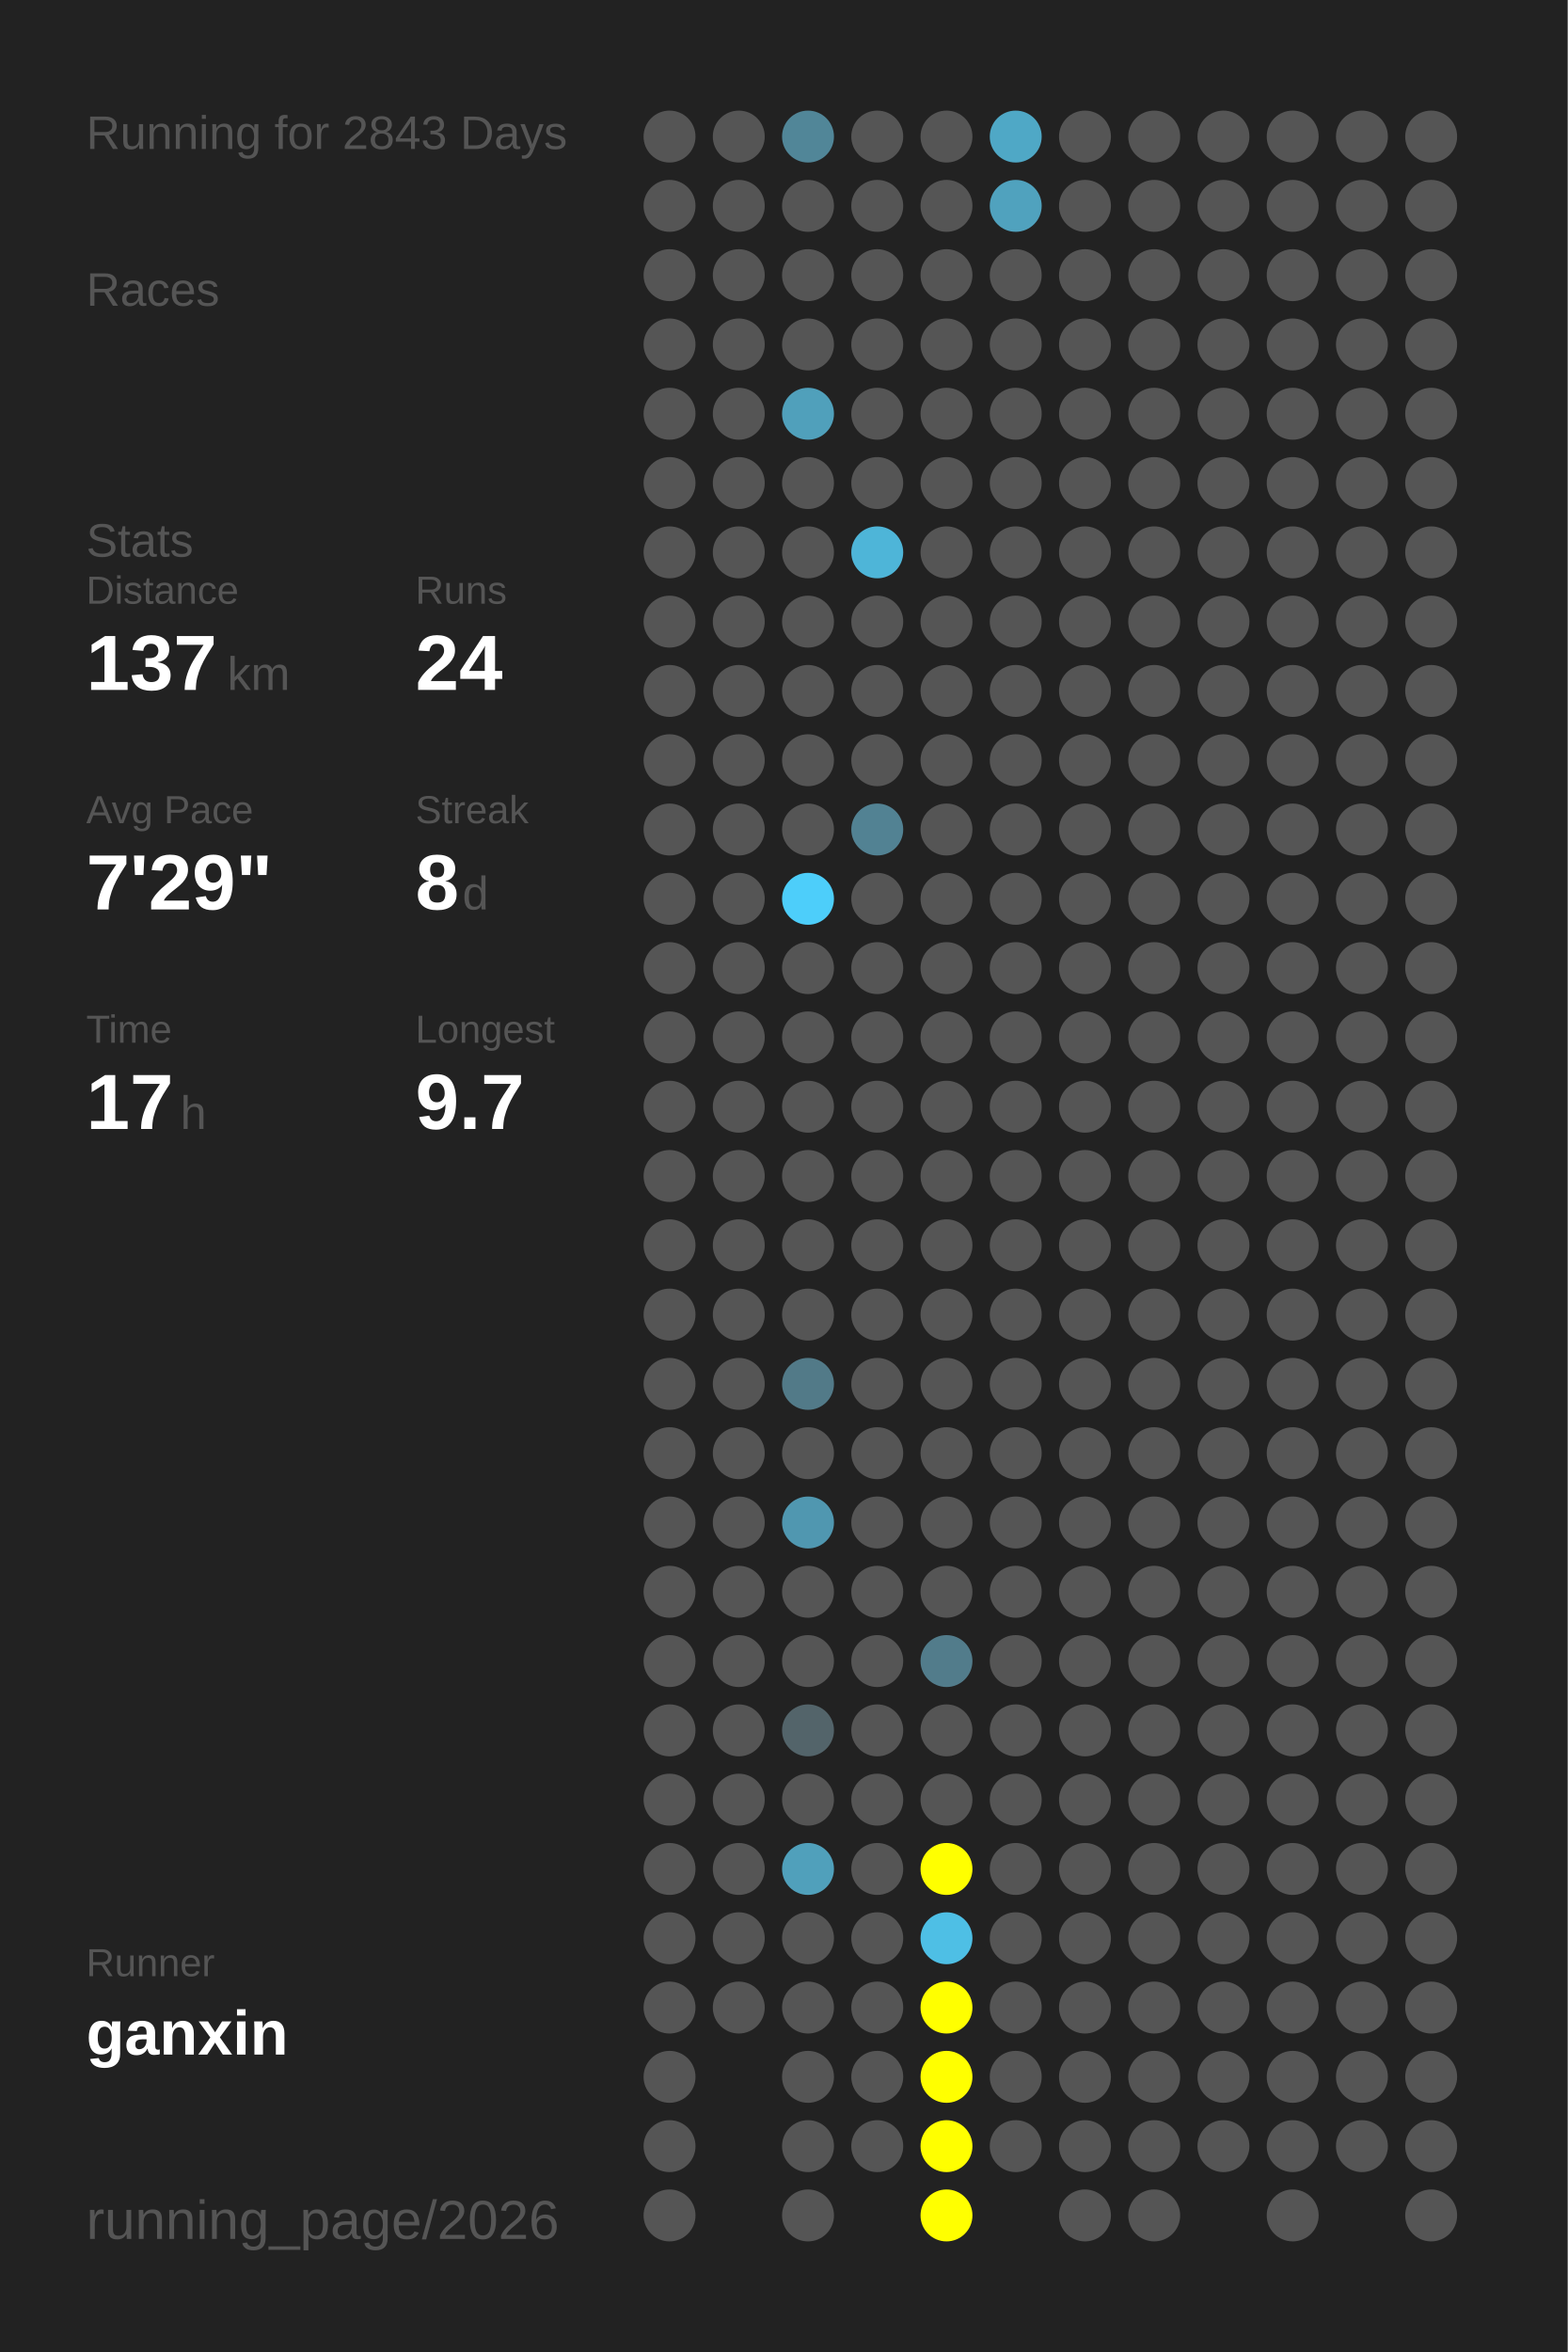
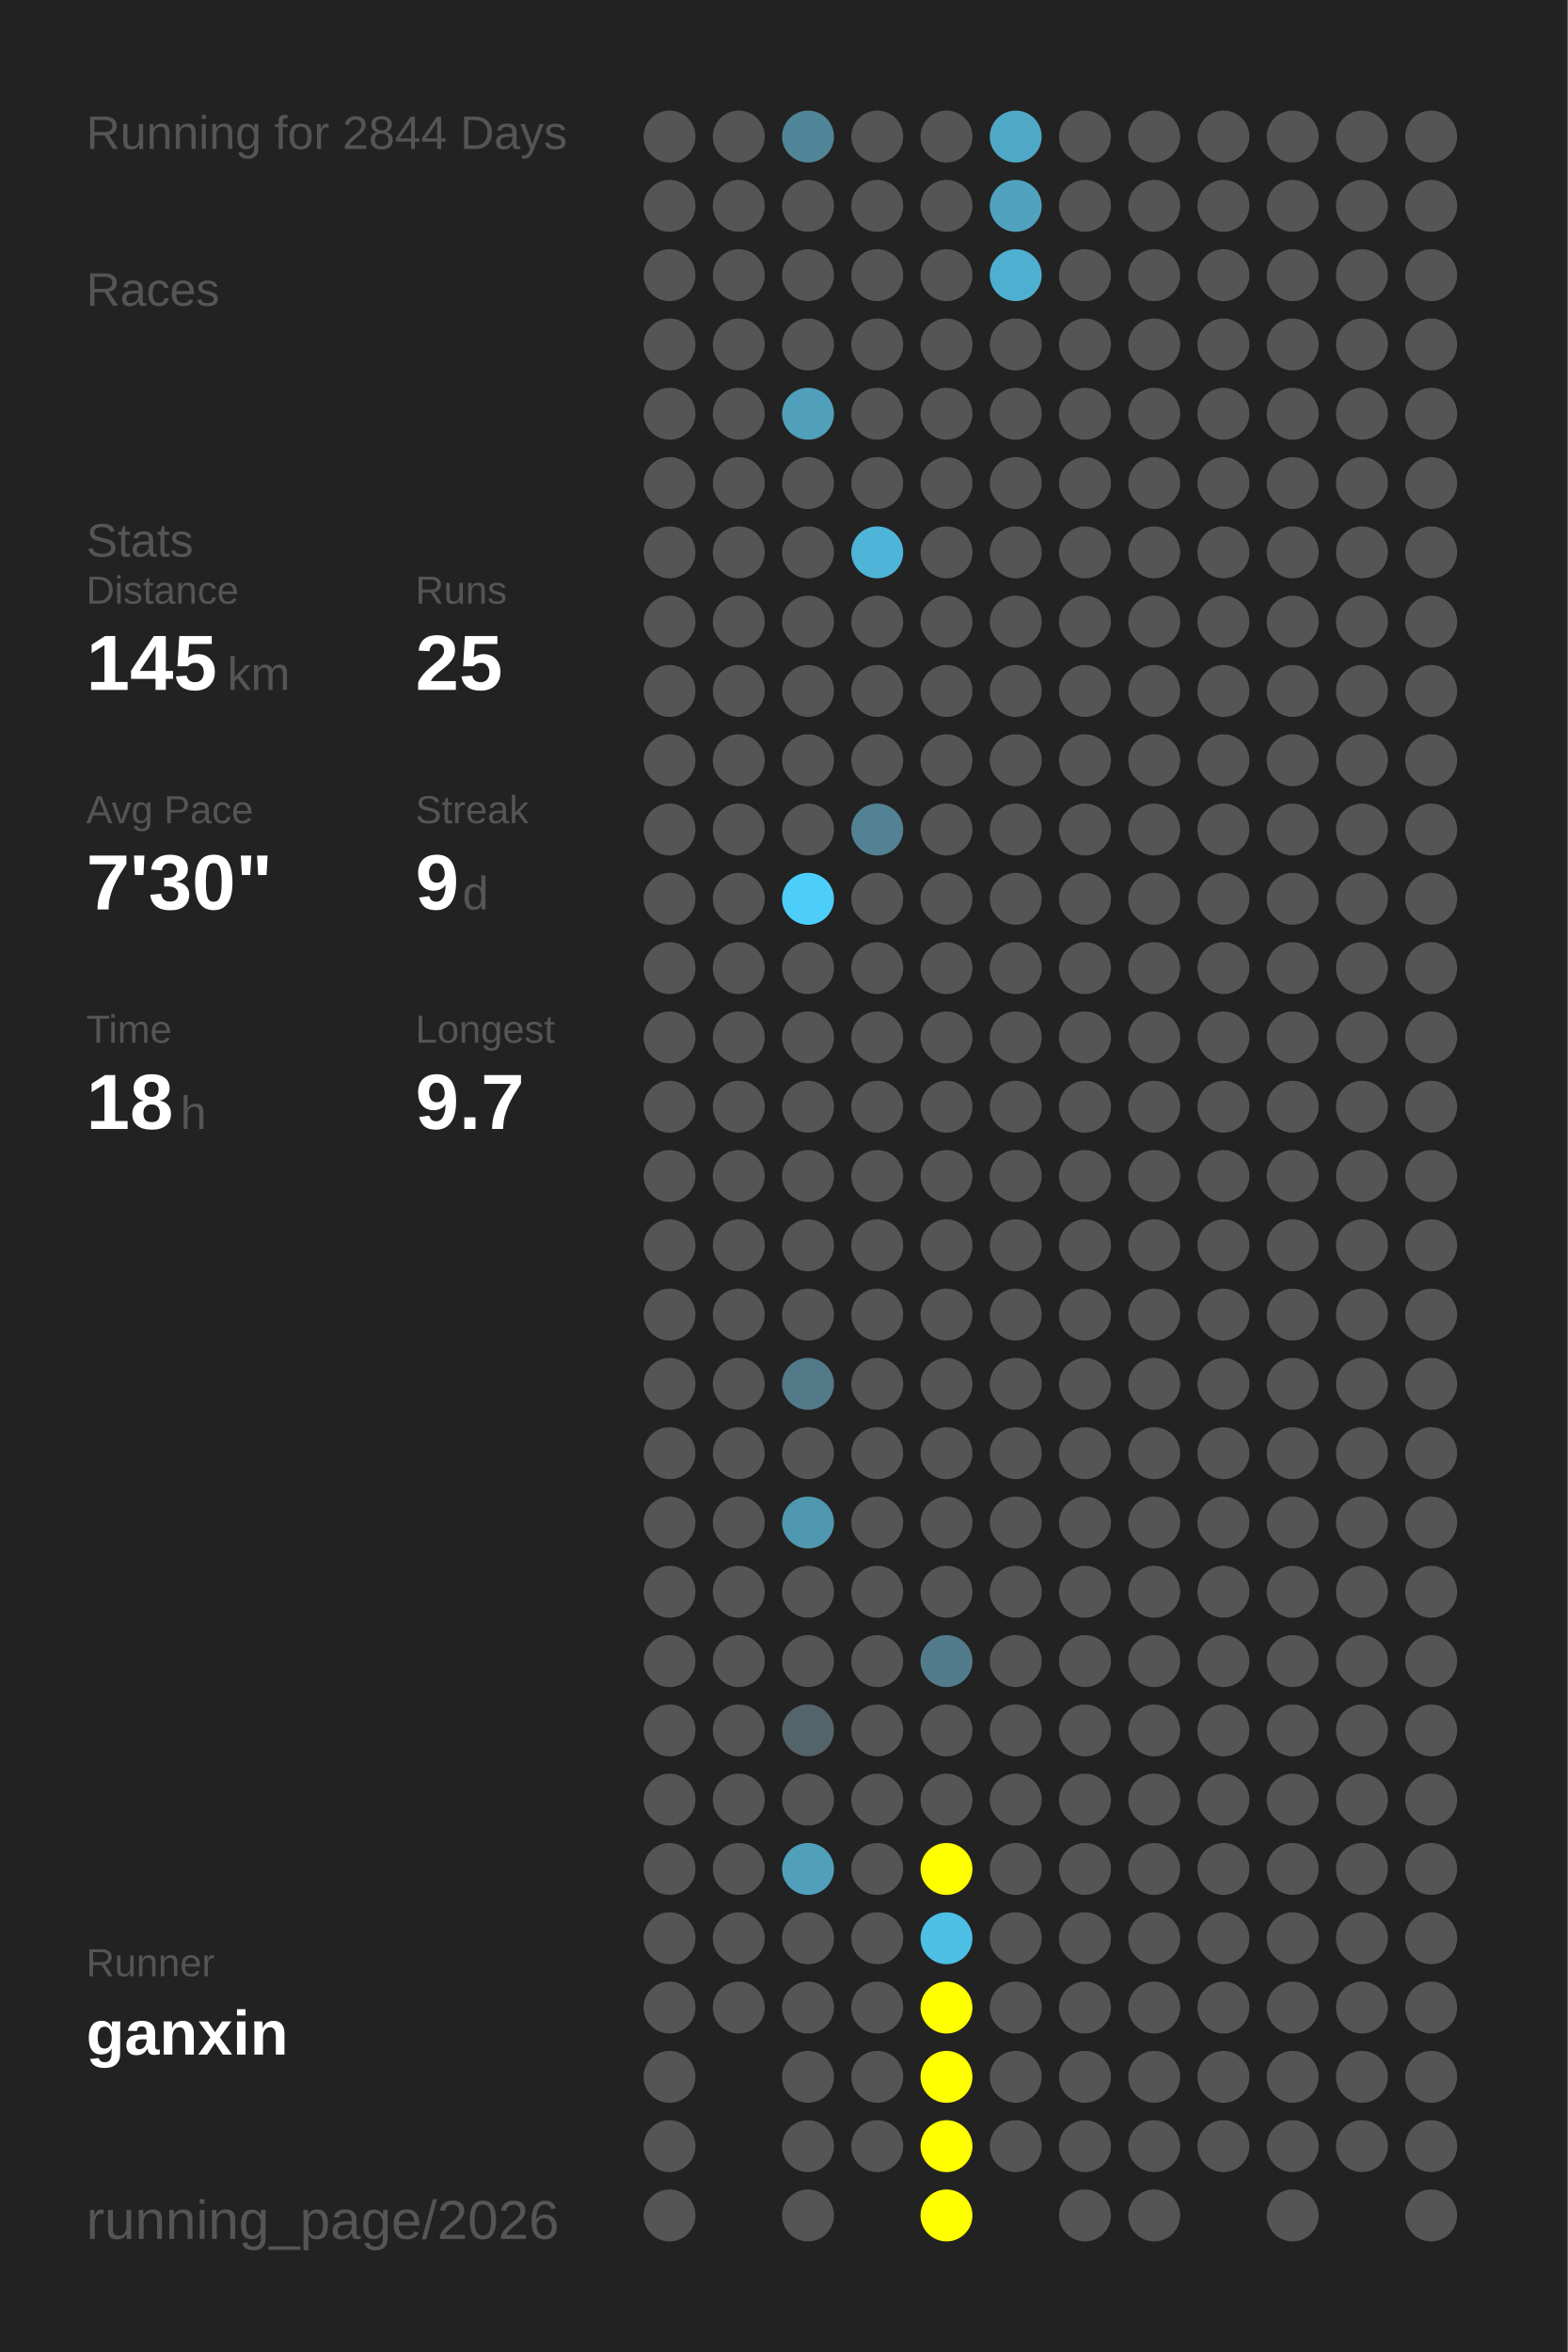
<svg xmlns="http://www.w3.org/2000/svg" baseProfile="full" height="300mm" version="1.1" viewBox="0,0,200,300" width="200mm">
  <defs />
  <rect fill="#222222" height="300" width="200" x="0" y="0" />
-   <text fill="#555555" style="font-size:6px; font-family:Arial;" x="11" y="19">Running for 2843 Days</text>
+   <text fill="#555555" style="font-size:6px; font-family:Arial;" x="11" y="19">Running for 2844 Days</text>
  <text fill="#555555" style="font-size:6px; font-family:Arial;" x="11" y="39">Races</text>
  <text fill="#555555" style="font-size:6px; font-family:Arial;" x="11" y="71">Stats</text>
  <text fill="#555555" style="font-size:5px; font-family:Arial;" x="11" y="77">Distance</text>
-   <text fill="#FFFFFF" style="font-size:10px; font-family:Arial; font-weight:bold;" x="11" y="88">137</text>
+   <text fill="#FFFFFF" style="font-size:10px; font-family:Arial; font-weight:bold;" x="11" y="88">145</text>
  <text fill="#555555" style="font-size:6px; font-family:Arial;" x="29" y="88">km</text>
  <text fill="#555555" style="font-size:5px; font-family:Arial;" x="53" y="77">Runs</text>
-   <text fill="#FFFFFF" style="font-size:10px; font-family:Arial; font-weight:bold;" x="53" y="88">24</text>
+   <text fill="#FFFFFF" style="font-size:10px; font-family:Arial; font-weight:bold;" x="53" y="88">25</text>
  <text fill="#555555" style="font-size:5px; font-family:Arial;" x="11" y="105">Avg Pace</text>
-   <text fill="#FFFFFF" style="font-size:10px; font-family:Arial; font-weight:bold;" x="11" y="116">7'29"</text>
+   <text fill="#FFFFFF" style="font-size:10px; font-family:Arial; font-weight:bold;" x="11" y="116">7'30"</text>
  <text fill="#555555" style="font-size:5px; font-family:Arial;" x="53" y="105">Streak</text>
-   <text fill="#FFFFFF" style="font-size:10px; font-family:Arial; font-weight:bold;" x="53" y="116">8</text>
+   <text fill="#FFFFFF" style="font-size:10px; font-family:Arial; font-weight:bold;" x="53" y="116">9</text>
  <text fill="#555555" style="font-size:6px; font-family:Arial;" x="59" y="116">d</text>
  <text fill="#555555" style="font-size:5px; font-family:Arial;" x="11" y="133">Time</text>
-   <text fill="#FFFFFF" style="font-size:10px; font-family:Arial; font-weight:bold;" x="11" y="144">17</text>
+   <text fill="#FFFFFF" style="font-size:10px; font-family:Arial; font-weight:bold;" x="11" y="144">18</text>
  <text fill="#555555" style="font-size:6px; font-family:Arial;" x="23" y="144">h</text>
  <text fill="#555555" style="font-size:5px; font-family:Arial;" x="53" y="133">Longest</text>
  <text fill="#FFFFFF" style="font-size:10px; font-family:Arial; font-weight:bold;" x="53" y="144">9.7</text>
  <text fill="#555555" style="font-size:5px; font-family:Arial;" x="11" y="252.065">Runner</text>
  <text fill="#FFFFFF" style="font-size:8px; font-family:Arial; font-weight:bold;" x="11" y="262.065">ganxin</text>
  <text fill="#555555" style="font-size:7px; font-family:Arial;" x="11" y="285.581">running_page/2026</text>
  <circle cx="85.417" cy="17.419" fill="#555555" r="3.312" />
  <circle cx="85.417" cy="26.258" fill="#555555" r="3.312" />
  <circle cx="85.417" cy="35.097" fill="#555555" r="3.312" />
  <circle cx="85.417" cy="43.935" fill="#555555" r="3.312" />
  <circle cx="85.417" cy="52.774" fill="#555555" r="3.312" />
  <circle cx="85.417" cy="61.613" fill="#555555" r="3.312" />
  <circle cx="85.417" cy="70.452" fill="#555555" r="3.312" />
  <circle cx="85.417" cy="79.29" fill="#555555" r="3.312" />
  <circle cx="85.417" cy="88.129" fill="#555555" r="3.312" />
  <circle cx="85.417" cy="96.968" fill="#555555" r="3.312" />
  <circle cx="85.417" cy="105.806" fill="#555555" r="3.312" />
  <circle cx="85.417" cy="114.645" fill="#555555" r="3.312" />
  <circle cx="85.417" cy="123.484" fill="#555555" r="3.312" />
  <circle cx="85.417" cy="132.323" fill="#555555" r="3.312" />
  <circle cx="85.417" cy="141.161" fill="#555555" r="3.312" />
  <circle cx="85.417" cy="150" fill="#555555" r="3.312" />
  <circle cx="85.417" cy="158.839" fill="#555555" r="3.312" />
  <circle cx="85.417" cy="167.677" fill="#555555" r="3.312" />
  <circle cx="85.417" cy="176.516" fill="#555555" r="3.312" />
  <circle cx="85.417" cy="185.355" fill="#555555" r="3.312" />
  <circle cx="85.417" cy="194.194" fill="#555555" r="3.312" />
  <circle cx="85.417" cy="203.032" fill="#555555" r="3.312" />
  <circle cx="85.417" cy="211.871" fill="#555555" r="3.312" />
  <circle cx="85.417" cy="220.71" fill="#555555" r="3.312" />
  <circle cx="85.417" cy="229.548" fill="#555555" r="3.312" />
  <circle cx="85.417" cy="238.387" fill="#555555" r="3.312" />
  <circle cx="85.417" cy="247.226" fill="#555555" r="3.312" />
  <circle cx="85.417" cy="256.065" fill="#555555" r="3.312" />
  <circle cx="85.417" cy="264.903" fill="#555555" r="3.312" />
  <circle cx="85.417" cy="273.742" fill="#555555" r="3.312" />
  <circle cx="85.417" cy="282.581" fill="#555555" r="3.312" />
  <circle cx="94.25" cy="17.419" fill="#555555" r="3.312" />
  <circle cx="94.25" cy="26.258" fill="#555555" r="3.312" />
  <circle cx="94.25" cy="35.097" fill="#555555" r="3.312" />
  <circle cx="94.25" cy="43.935" fill="#555555" r="3.312" />
  <circle cx="94.25" cy="52.774" fill="#555555" r="3.312" />
  <circle cx="94.25" cy="61.613" fill="#555555" r="3.312" />
  <circle cx="94.25" cy="70.452" fill="#555555" r="3.312" />
  <circle cx="94.25" cy="79.29" fill="#555555" r="3.312" />
  <circle cx="94.25" cy="88.129" fill="#555555" r="3.312" />
  <circle cx="94.25" cy="96.968" fill="#555555" r="3.312" />
  <circle cx="94.25" cy="105.806" fill="#555555" r="3.312" />
  <circle cx="94.25" cy="114.645" fill="#555555" r="3.312" />
  <circle cx="94.25" cy="123.484" fill="#555555" r="3.312" />
  <circle cx="94.25" cy="132.323" fill="#555555" r="3.312" />
  <circle cx="94.25" cy="141.161" fill="#555555" r="3.312" />
  <circle cx="94.25" cy="150" fill="#555555" r="3.312" />
  <circle cx="94.25" cy="158.839" fill="#555555" r="3.312" />
  <circle cx="94.25" cy="167.677" fill="#555555" r="3.312" />
  <circle cx="94.25" cy="176.516" fill="#555555" r="3.312" />
  <circle cx="94.25" cy="185.355" fill="#555555" r="3.312" />
  <circle cx="94.25" cy="194.194" fill="#555555" r="3.312" />
  <circle cx="94.25" cy="203.032" fill="#555555" r="3.312" />
  <circle cx="94.25" cy="211.871" fill="#555555" r="3.312" />
  <circle cx="94.25" cy="220.71" fill="#555555" r="3.312" />
  <circle cx="94.25" cy="229.548" fill="#555555" r="3.312" />
  <circle cx="94.25" cy="238.387" fill="#555555" r="3.312" />
  <circle cx="94.25" cy="247.226" fill="#555555" r="3.312" />
  <circle cx="94.25" cy="256.065" fill="#555555" r="3.312" />
  <circle cx="103.083" cy="17.419" fill="#518698" r="3.312" />
  <circle cx="103.083" cy="26.258" fill="#555555" r="3.312" />
  <circle cx="103.083" cy="35.097" fill="#555555" r="3.312" />
  <circle cx="103.083" cy="43.935" fill="#555555" r="3.312" />
  <circle cx="103.083" cy="52.774" fill="#50a0bb" r="3.312" />
  <circle cx="103.083" cy="61.613" fill="#555555" r="3.312" />
  <circle cx="103.083" cy="70.452" fill="#555555" r="3.312" />
  <circle cx="103.083" cy="79.29" fill="#555555" r="3.312" />
  <circle cx="103.083" cy="88.129" fill="#555555" r="3.312" />
  <circle cx="103.083" cy="96.968" fill="#555555" r="3.312" />
  <circle cx="103.083" cy="105.806" fill="#555555" r="3.312" />
  <circle cx="103.083" cy="114.645" fill="#4dcefa" r="3.312" />
  <circle cx="103.083" cy="123.484" fill="#555555" r="3.312" />
  <circle cx="103.083" cy="132.323" fill="#555555" r="3.312" />
  <circle cx="103.083" cy="141.161" fill="#555555" r="3.312" />
  <circle cx="103.083" cy="150" fill="#555555" r="3.312" />
  <circle cx="103.083" cy="158.839" fill="#555555" r="3.312" />
  <circle cx="103.083" cy="167.677" fill="#555555" r="3.312" />
  <circle cx="103.083" cy="176.516" fill="#527a88" r="3.312" />
  <circle cx="103.083" cy="185.355" fill="#555555" r="3.312" />
  <circle cx="103.083" cy="194.194" fill="#5097b0" r="3.312" />
  <circle cx="103.083" cy="203.032" fill="#555555" r="3.312" />
  <circle cx="103.083" cy="211.871" fill="#555555" r="3.312" />
  <circle cx="103.083" cy="220.71" fill="#53646a" r="3.312" />
  <circle cx="103.083" cy="229.548" fill="#555555" r="3.312" />
  <circle cx="103.083" cy="238.387" fill="#50a0bb" r="3.312" />
  <circle cx="103.083" cy="247.226" fill="#555555" r="3.312" />
  <circle cx="103.083" cy="256.065" fill="#555555" r="3.312" />
  <circle cx="103.083" cy="264.903" fill="#555555" r="3.312" />
  <circle cx="103.083" cy="273.742" fill="#555555" r="3.312" />
  <circle cx="103.083" cy="282.581" fill="#555555" r="3.312" />
  <circle cx="111.917" cy="17.419" fill="#555555" r="3.312" />
  <circle cx="111.917" cy="26.258" fill="#555555" r="3.312" />
  <circle cx="111.917" cy="35.097" fill="#555555" r="3.312" />
  <circle cx="111.917" cy="43.935" fill="#555555" r="3.312" />
  <circle cx="111.917" cy="52.774" fill="#555555" r="3.312" />
  <circle cx="111.917" cy="61.613" fill="#555555" r="3.312" />
  <circle cx="111.917" cy="70.452" fill="#4eb5d8" r="3.312" />
  <circle cx="111.917" cy="79.29" fill="#555555" r="3.312" />
  <circle cx="111.917" cy="88.129" fill="#555555" r="3.312" />
  <circle cx="111.917" cy="96.968" fill="#555555" r="3.312" />
  <circle cx="111.917" cy="105.806" fill="#528293" r="3.312" />
  <circle cx="111.917" cy="114.645" fill="#555555" r="3.312" />
  <circle cx="111.917" cy="123.484" fill="#555555" r="3.312" />
  <circle cx="111.917" cy="132.323" fill="#555555" r="3.312" />
  <circle cx="111.917" cy="141.161" fill="#555555" r="3.312" />
  <circle cx="111.917" cy="150" fill="#555555" r="3.312" />
  <circle cx="111.917" cy="158.839" fill="#555555" r="3.312" />
  <circle cx="111.917" cy="167.677" fill="#555555" r="3.312" />
  <circle cx="111.917" cy="176.516" fill="#555555" r="3.312" />
  <circle cx="111.917" cy="185.355" fill="#555555" r="3.312" />
  <circle cx="111.917" cy="194.194" fill="#555555" r="3.312" />
  <circle cx="111.917" cy="203.032" fill="#555555" r="3.312" />
  <circle cx="111.917" cy="211.871" fill="#555555" r="3.312" />
  <circle cx="111.917" cy="220.71" fill="#555555" r="3.312" />
  <circle cx="111.917" cy="229.548" fill="#555555" r="3.312" />
  <circle cx="111.917" cy="238.387" fill="#555555" r="3.312" />
  <circle cx="111.917" cy="247.226" fill="#555555" r="3.312" />
  <circle cx="111.917" cy="256.065" fill="#555555" r="3.312" />
  <circle cx="111.917" cy="264.903" fill="#555555" r="3.312" />
  <circle cx="111.917" cy="273.742" fill="#555555" r="3.312" />
  <circle cx="120.75" cy="17.419" fill="#555555" r="3.312" />
  <circle cx="120.75" cy="26.258" fill="#555555" r="3.312" />
  <circle cx="120.75" cy="35.097" fill="#555555" r="3.312" />
  <circle cx="120.75" cy="43.935" fill="#555555" r="3.312" />
  <circle cx="120.75" cy="52.774" fill="#555555" r="3.312" />
  <circle cx="120.75" cy="61.613" fill="#555555" r="3.312" />
  <circle cx="120.75" cy="70.452" fill="#555555" r="3.312" />
  <circle cx="120.75" cy="79.29" fill="#555555" r="3.312" />
  <circle cx="120.75" cy="88.129" fill="#555555" r="3.312" />
  <circle cx="120.75" cy="96.968" fill="#555555" r="3.312" />
  <circle cx="120.75" cy="105.806" fill="#555555" r="3.312" />
  <circle cx="120.75" cy="114.645" fill="#555555" r="3.312" />
  <circle cx="120.75" cy="123.484" fill="#555555" r="3.312" />
  <circle cx="120.75" cy="132.323" fill="#555555" r="3.312" />
  <circle cx="120.75" cy="141.161" fill="#555555" r="3.312" />
  <circle cx="120.75" cy="150" fill="#555555" r="3.312" />
  <circle cx="120.75" cy="158.839" fill="#555555" r="3.312" />
  <circle cx="120.75" cy="167.677" fill="#555555" r="3.312" />
  <circle cx="120.75" cy="176.516" fill="#555555" r="3.312" />
  <circle cx="120.75" cy="185.355" fill="#555555" r="3.312" />
  <circle cx="120.75" cy="194.194" fill="#555555" r="3.312" />
  <circle cx="120.75" cy="203.032" fill="#555555" r="3.312" />
  <circle cx="120.75" cy="211.871" fill="#527c8b" r="3.312" />
  <circle cx="120.75" cy="220.71" fill="#555555" r="3.312" />
  <circle cx="120.75" cy="229.548" fill="#555555" r="3.312" />
  <circle cx="120.75" cy="238.387" fill="#FFFF00" r="3.312" />
  <circle cx="120.75" cy="247.226" fill="#4ebfe5" r="3.312" />
  <circle cx="120.75" cy="256.065" fill="#FFFF00" r="3.312" />
  <circle cx="120.75" cy="264.903" fill="#FFFF00" r="3.312" />
  <circle cx="120.75" cy="273.742" fill="#FFFF00" r="3.312" />
  <circle cx="120.75" cy="282.581" fill="#FFFF00" r="3.312" />
  <circle cx="129.583" cy="17.419" fill="#4fa8c6" r="3.312" />
  <circle cx="129.583" cy="26.258" fill="#50a2be" r="3.312" />
-   <circle cx="129.583" cy="35.097" fill="#555555" r="3.312" />
+   <circle cx="129.583" cy="35.097" fill="#4fafd0" r="3.312" />
  <circle cx="129.583" cy="43.935" fill="#555555" r="3.312" />
  <circle cx="129.583" cy="52.774" fill="#555555" r="3.312" />
  <circle cx="129.583" cy="61.613" fill="#555555" r="3.312" />
  <circle cx="129.583" cy="70.452" fill="#555555" r="3.312" />
  <circle cx="129.583" cy="79.29" fill="#555555" r="3.312" />
  <circle cx="129.583" cy="88.129" fill="#555555" r="3.312" />
  <circle cx="129.583" cy="96.968" fill="#555555" r="3.312" />
  <circle cx="129.583" cy="105.806" fill="#555555" r="3.312" />
  <circle cx="129.583" cy="114.645" fill="#555555" r="3.312" />
  <circle cx="129.583" cy="123.484" fill="#555555" r="3.312" />
  <circle cx="129.583" cy="132.323" fill="#555555" r="3.312" />
  <circle cx="129.583" cy="141.161" fill="#555555" r="3.312" />
  <circle cx="129.583" cy="150" fill="#555555" r="3.312" />
  <circle cx="129.583" cy="158.839" fill="#555555" r="3.312" />
  <circle cx="129.583" cy="167.677" fill="#555555" r="3.312" />
  <circle cx="129.583" cy="176.516" fill="#555555" r="3.312" />
  <circle cx="129.583" cy="185.355" fill="#555555" r="3.312" />
  <circle cx="129.583" cy="194.194" fill="#555555" r="3.312" />
  <circle cx="129.583" cy="203.032" fill="#555555" r="3.312" />
  <circle cx="129.583" cy="211.871" fill="#555555" r="3.312" />
  <circle cx="129.583" cy="220.71" fill="#555555" r="3.312" />
  <circle cx="129.583" cy="229.548" fill="#555555" r="3.312" />
  <circle cx="129.583" cy="238.387" fill="#555555" r="3.312" />
  <circle cx="129.583" cy="247.226" fill="#555555" r="3.312" />
  <circle cx="129.583" cy="256.065" fill="#555555" r="3.312" />
  <circle cx="129.583" cy="264.903" fill="#555555" r="3.312" />
  <circle cx="129.583" cy="273.742" fill="#555555" r="3.312" />
  <circle cx="138.417" cy="17.419" fill="#555555" r="3.312" />
  <circle cx="138.417" cy="26.258" fill="#555555" r="3.312" />
  <circle cx="138.417" cy="35.097" fill="#555555" r="3.312" />
  <circle cx="138.417" cy="43.935" fill="#555555" r="3.312" />
  <circle cx="138.417" cy="52.774" fill="#555555" r="3.312" />
  <circle cx="138.417" cy="61.613" fill="#555555" r="3.312" />
  <circle cx="138.417" cy="70.452" fill="#555555" r="3.312" />
  <circle cx="138.417" cy="79.29" fill="#555555" r="3.312" />
  <circle cx="138.417" cy="88.129" fill="#555555" r="3.312" />
  <circle cx="138.417" cy="96.968" fill="#555555" r="3.312" />
  <circle cx="138.417" cy="105.806" fill="#555555" r="3.312" />
  <circle cx="138.417" cy="114.645" fill="#555555" r="3.312" />
  <circle cx="138.417" cy="123.484" fill="#555555" r="3.312" />
  <circle cx="138.417" cy="132.323" fill="#555555" r="3.312" />
  <circle cx="138.417" cy="141.161" fill="#555555" r="3.312" />
  <circle cx="138.417" cy="150" fill="#555555" r="3.312" />
  <circle cx="138.417" cy="158.839" fill="#555555" r="3.312" />
  <circle cx="138.417" cy="167.677" fill="#555555" r="3.312" />
  <circle cx="138.417" cy="176.516" fill="#555555" r="3.312" />
  <circle cx="138.417" cy="185.355" fill="#555555" r="3.312" />
  <circle cx="138.417" cy="194.194" fill="#555555" r="3.312" />
  <circle cx="138.417" cy="203.032" fill="#555555" r="3.312" />
  <circle cx="138.417" cy="211.871" fill="#555555" r="3.312" />
  <circle cx="138.417" cy="220.71" fill="#555555" r="3.312" />
  <circle cx="138.417" cy="229.548" fill="#555555" r="3.312" />
  <circle cx="138.417" cy="238.387" fill="#555555" r="3.312" />
  <circle cx="138.417" cy="247.226" fill="#555555" r="3.312" />
  <circle cx="138.417" cy="256.065" fill="#555555" r="3.312" />
  <circle cx="138.417" cy="264.903" fill="#555555" r="3.312" />
  <circle cx="138.417" cy="273.742" fill="#555555" r="3.312" />
  <circle cx="138.417" cy="282.581" fill="#555555" r="3.312" />
  <circle cx="147.25" cy="17.419" fill="#555555" r="3.312" />
  <circle cx="147.25" cy="26.258" fill="#555555" r="3.312" />
  <circle cx="147.25" cy="35.097" fill="#555555" r="3.312" />
  <circle cx="147.25" cy="43.935" fill="#555555" r="3.312" />
  <circle cx="147.25" cy="52.774" fill="#555555" r="3.312" />
  <circle cx="147.25" cy="61.613" fill="#555555" r="3.312" />
  <circle cx="147.25" cy="70.452" fill="#555555" r="3.312" />
  <circle cx="147.25" cy="79.29" fill="#555555" r="3.312" />
  <circle cx="147.25" cy="88.129" fill="#555555" r="3.312" />
  <circle cx="147.25" cy="96.968" fill="#555555" r="3.312" />
  <circle cx="147.25" cy="105.806" fill="#555555" r="3.312" />
  <circle cx="147.25" cy="114.645" fill="#555555" r="3.312" />
  <circle cx="147.25" cy="123.484" fill="#555555" r="3.312" />
  <circle cx="147.25" cy="132.323" fill="#555555" r="3.312" />
  <circle cx="147.25" cy="141.161" fill="#555555" r="3.312" />
  <circle cx="147.25" cy="150" fill="#555555" r="3.312" />
  <circle cx="147.25" cy="158.839" fill="#555555" r="3.312" />
  <circle cx="147.25" cy="167.677" fill="#555555" r="3.312" />
  <circle cx="147.25" cy="176.516" fill="#555555" r="3.312" />
  <circle cx="147.25" cy="185.355" fill="#555555" r="3.312" />
  <circle cx="147.25" cy="194.194" fill="#555555" r="3.312" />
  <circle cx="147.25" cy="203.032" fill="#555555" r="3.312" />
  <circle cx="147.25" cy="211.871" fill="#555555" r="3.312" />
  <circle cx="147.25" cy="220.71" fill="#555555" r="3.312" />
  <circle cx="147.25" cy="229.548" fill="#555555" r="3.312" />
  <circle cx="147.25" cy="238.387" fill="#555555" r="3.312" />
  <circle cx="147.25" cy="247.226" fill="#555555" r="3.312" />
  <circle cx="147.25" cy="256.065" fill="#555555" r="3.312" />
  <circle cx="147.25" cy="264.903" fill="#555555" r="3.312" />
  <circle cx="147.25" cy="273.742" fill="#555555" r="3.312" />
  <circle cx="147.25" cy="282.581" fill="#555555" r="3.312" />
  <circle cx="156.083" cy="17.419" fill="#555555" r="3.312" />
  <circle cx="156.083" cy="26.258" fill="#555555" r="3.312" />
  <circle cx="156.083" cy="35.097" fill="#555555" r="3.312" />
  <circle cx="156.083" cy="43.935" fill="#555555" r="3.312" />
  <circle cx="156.083" cy="52.774" fill="#555555" r="3.312" />
  <circle cx="156.083" cy="61.613" fill="#555555" r="3.312" />
  <circle cx="156.083" cy="70.452" fill="#555555" r="3.312" />
  <circle cx="156.083" cy="79.29" fill="#555555" r="3.312" />
  <circle cx="156.083" cy="88.129" fill="#555555" r="3.312" />
  <circle cx="156.083" cy="96.968" fill="#555555" r="3.312" />
  <circle cx="156.083" cy="105.806" fill="#555555" r="3.312" />
  <circle cx="156.083" cy="114.645" fill="#555555" r="3.312" />
  <circle cx="156.083" cy="123.484" fill="#555555" r="3.312" />
  <circle cx="156.083" cy="132.323" fill="#555555" r="3.312" />
  <circle cx="156.083" cy="141.161" fill="#555555" r="3.312" />
  <circle cx="156.083" cy="150" fill="#555555" r="3.312" />
  <circle cx="156.083" cy="158.839" fill="#555555" r="3.312" />
  <circle cx="156.083" cy="167.677" fill="#555555" r="3.312" />
  <circle cx="156.083" cy="176.516" fill="#555555" r="3.312" />
  <circle cx="156.083" cy="185.355" fill="#555555" r="3.312" />
  <circle cx="156.083" cy="194.194" fill="#555555" r="3.312" />
  <circle cx="156.083" cy="203.032" fill="#555555" r="3.312" />
  <circle cx="156.083" cy="211.871" fill="#555555" r="3.312" />
  <circle cx="156.083" cy="220.71" fill="#555555" r="3.312" />
  <circle cx="156.083" cy="229.548" fill="#555555" r="3.312" />
  <circle cx="156.083" cy="238.387" fill="#555555" r="3.312" />
  <circle cx="156.083" cy="247.226" fill="#555555" r="3.312" />
  <circle cx="156.083" cy="256.065" fill="#555555" r="3.312" />
  <circle cx="156.083" cy="264.903" fill="#555555" r="3.312" />
  <circle cx="156.083" cy="273.742" fill="#555555" r="3.312" />
  <circle cx="164.917" cy="17.419" fill="#555555" r="3.312" />
  <circle cx="164.917" cy="26.258" fill="#555555" r="3.312" />
  <circle cx="164.917" cy="35.097" fill="#555555" r="3.312" />
  <circle cx="164.917" cy="43.935" fill="#555555" r="3.312" />
  <circle cx="164.917" cy="52.774" fill="#555555" r="3.312" />
  <circle cx="164.917" cy="61.613" fill="#555555" r="3.312" />
  <circle cx="164.917" cy="70.452" fill="#555555" r="3.312" />
  <circle cx="164.917" cy="79.29" fill="#555555" r="3.312" />
  <circle cx="164.917" cy="88.129" fill="#555555" r="3.312" />
  <circle cx="164.917" cy="96.968" fill="#555555" r="3.312" />
  <circle cx="164.917" cy="105.806" fill="#555555" r="3.312" />
  <circle cx="164.917" cy="114.645" fill="#555555" r="3.312" />
  <circle cx="164.917" cy="123.484" fill="#555555" r="3.312" />
  <circle cx="164.917" cy="132.323" fill="#555555" r="3.312" />
  <circle cx="164.917" cy="141.161" fill="#555555" r="3.312" />
  <circle cx="164.917" cy="150" fill="#555555" r="3.312" />
  <circle cx="164.917" cy="158.839" fill="#555555" r="3.312" />
  <circle cx="164.917" cy="167.677" fill="#555555" r="3.312" />
  <circle cx="164.917" cy="176.516" fill="#555555" r="3.312" />
  <circle cx="164.917" cy="185.355" fill="#555555" r="3.312" />
  <circle cx="164.917" cy="194.194" fill="#555555" r="3.312" />
  <circle cx="164.917" cy="203.032" fill="#555555" r="3.312" />
  <circle cx="164.917" cy="211.871" fill="#555555" r="3.312" />
  <circle cx="164.917" cy="220.71" fill="#555555" r="3.312" />
  <circle cx="164.917" cy="229.548" fill="#555555" r="3.312" />
  <circle cx="164.917" cy="238.387" fill="#555555" r="3.312" />
  <circle cx="164.917" cy="247.226" fill="#555555" r="3.312" />
  <circle cx="164.917" cy="256.065" fill="#555555" r="3.312" />
  <circle cx="164.917" cy="264.903" fill="#555555" r="3.312" />
  <circle cx="164.917" cy="273.742" fill="#555555" r="3.312" />
  <circle cx="164.917" cy="282.581" fill="#555555" r="3.312" />
  <circle cx="173.75" cy="17.419" fill="#555555" r="3.312" />
  <circle cx="173.75" cy="26.258" fill="#555555" r="3.312" />
  <circle cx="173.75" cy="35.097" fill="#555555" r="3.312" />
  <circle cx="173.75" cy="43.935" fill="#555555" r="3.312" />
  <circle cx="173.75" cy="52.774" fill="#555555" r="3.312" />
  <circle cx="173.75" cy="61.613" fill="#555555" r="3.312" />
  <circle cx="173.75" cy="70.452" fill="#555555" r="3.312" />
  <circle cx="173.75" cy="79.29" fill="#555555" r="3.312" />
  <circle cx="173.75" cy="88.129" fill="#555555" r="3.312" />
  <circle cx="173.75" cy="96.968" fill="#555555" r="3.312" />
  <circle cx="173.75" cy="105.806" fill="#555555" r="3.312" />
  <circle cx="173.75" cy="114.645" fill="#555555" r="3.312" />
  <circle cx="173.75" cy="123.484" fill="#555555" r="3.312" />
  <circle cx="173.75" cy="132.323" fill="#555555" r="3.312" />
  <circle cx="173.75" cy="141.161" fill="#555555" r="3.312" />
  <circle cx="173.75" cy="150" fill="#555555" r="3.312" />
  <circle cx="173.75" cy="158.839" fill="#555555" r="3.312" />
  <circle cx="173.75" cy="167.677" fill="#555555" r="3.312" />
  <circle cx="173.75" cy="176.516" fill="#555555" r="3.312" />
  <circle cx="173.75" cy="185.355" fill="#555555" r="3.312" />
  <circle cx="173.75" cy="194.194" fill="#555555" r="3.312" />
  <circle cx="173.75" cy="203.032" fill="#555555" r="3.312" />
  <circle cx="173.75" cy="211.871" fill="#555555" r="3.312" />
  <circle cx="173.75" cy="220.71" fill="#555555" r="3.312" />
  <circle cx="173.75" cy="229.548" fill="#555555" r="3.312" />
  <circle cx="173.75" cy="238.387" fill="#555555" r="3.312" />
  <circle cx="173.75" cy="247.226" fill="#555555" r="3.312" />
  <circle cx="173.75" cy="256.065" fill="#555555" r="3.312" />
  <circle cx="173.75" cy="264.903" fill="#555555" r="3.312" />
  <circle cx="173.75" cy="273.742" fill="#555555" r="3.312" />
  <circle cx="182.583" cy="17.419" fill="#555555" r="3.312" />
  <circle cx="182.583" cy="26.258" fill="#555555" r="3.312" />
  <circle cx="182.583" cy="35.097" fill="#555555" r="3.312" />
  <circle cx="182.583" cy="43.935" fill="#555555" r="3.312" />
  <circle cx="182.583" cy="52.774" fill="#555555" r="3.312" />
  <circle cx="182.583" cy="61.613" fill="#555555" r="3.312" />
  <circle cx="182.583" cy="70.452" fill="#555555" r="3.312" />
  <circle cx="182.583" cy="79.29" fill="#555555" r="3.312" />
  <circle cx="182.583" cy="88.129" fill="#555555" r="3.312" />
  <circle cx="182.583" cy="96.968" fill="#555555" r="3.312" />
  <circle cx="182.583" cy="105.806" fill="#555555" r="3.312" />
  <circle cx="182.583" cy="114.645" fill="#555555" r="3.312" />
  <circle cx="182.583" cy="123.484" fill="#555555" r="3.312" />
  <circle cx="182.583" cy="132.323" fill="#555555" r="3.312" />
  <circle cx="182.583" cy="141.161" fill="#555555" r="3.312" />
  <circle cx="182.583" cy="150" fill="#555555" r="3.312" />
  <circle cx="182.583" cy="158.839" fill="#555555" r="3.312" />
  <circle cx="182.583" cy="167.677" fill="#555555" r="3.312" />
  <circle cx="182.583" cy="176.516" fill="#555555" r="3.312" />
  <circle cx="182.583" cy="185.355" fill="#555555" r="3.312" />
  <circle cx="182.583" cy="194.194" fill="#555555" r="3.312" />
  <circle cx="182.583" cy="203.032" fill="#555555" r="3.312" />
  <circle cx="182.583" cy="211.871" fill="#555555" r="3.312" />
  <circle cx="182.583" cy="220.71" fill="#555555" r="3.312" />
  <circle cx="182.583" cy="229.548" fill="#555555" r="3.312" />
  <circle cx="182.583" cy="238.387" fill="#555555" r="3.312" />
  <circle cx="182.583" cy="247.226" fill="#555555" r="3.312" />
  <circle cx="182.583" cy="256.065" fill="#555555" r="3.312" />
  <circle cx="182.583" cy="264.903" fill="#555555" r="3.312" />
  <circle cx="182.583" cy="273.742" fill="#555555" r="3.312" />
  <circle cx="182.583" cy="282.581" fill="#555555" r="3.312" />
</svg>
